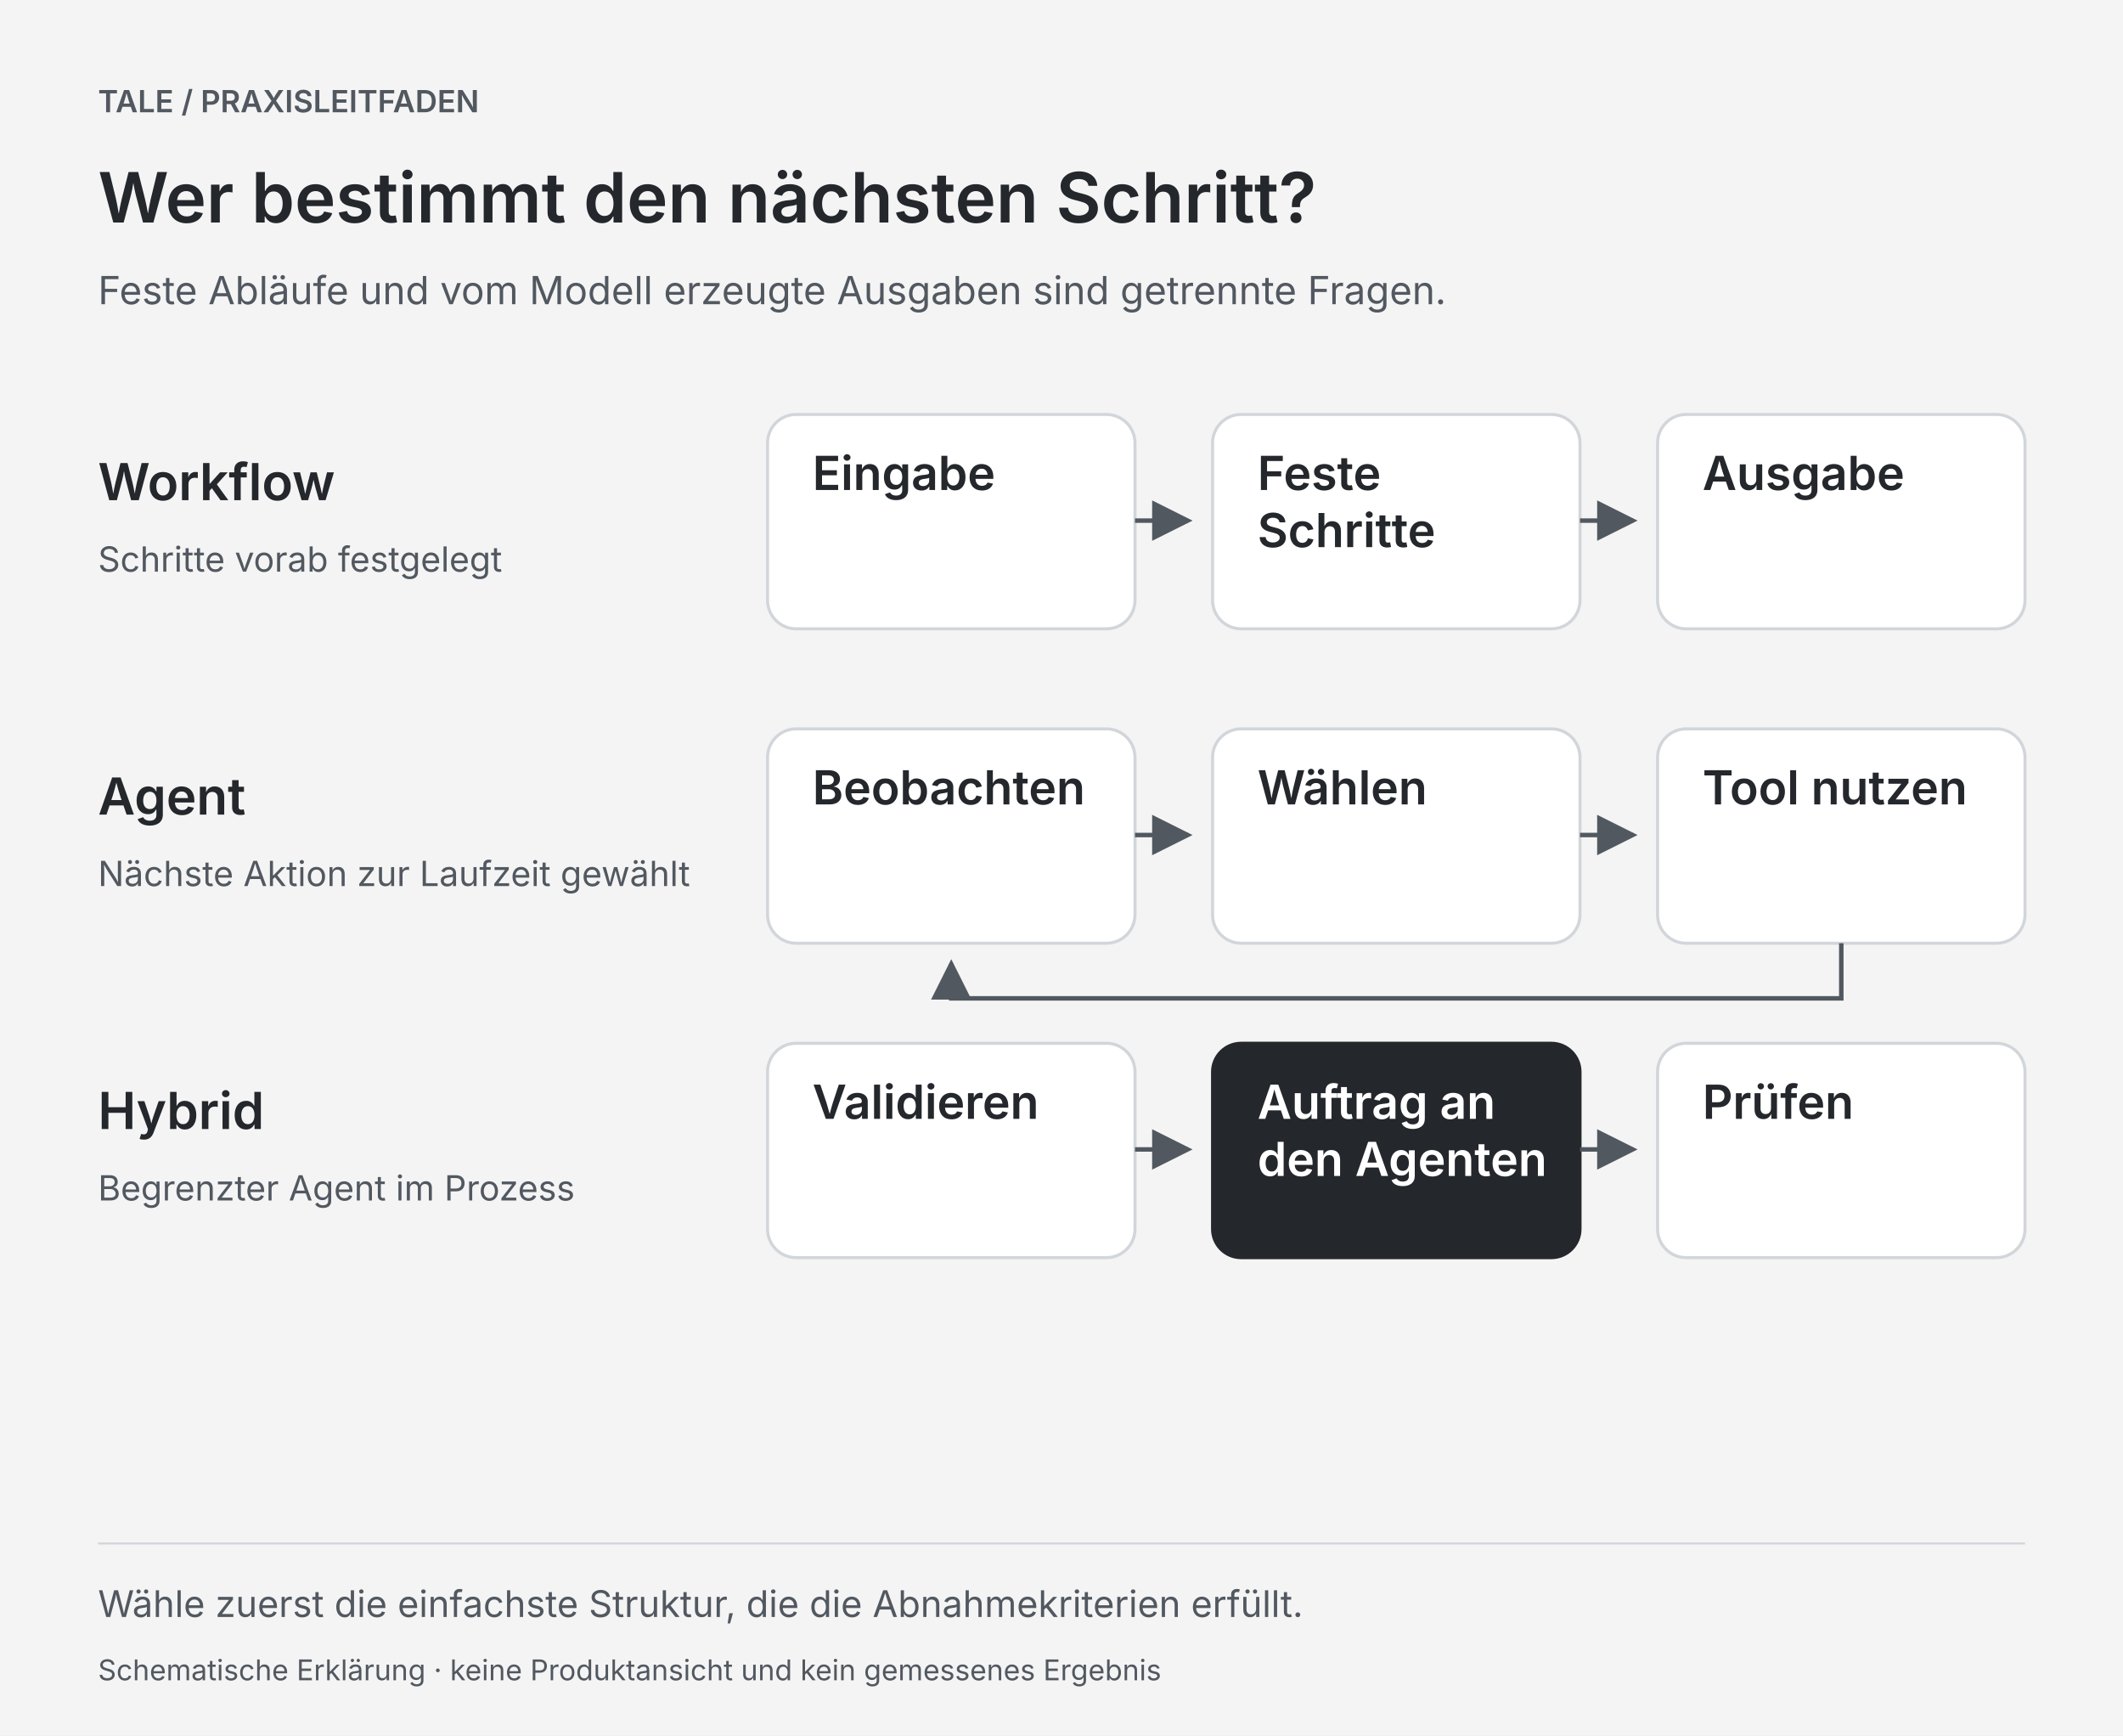
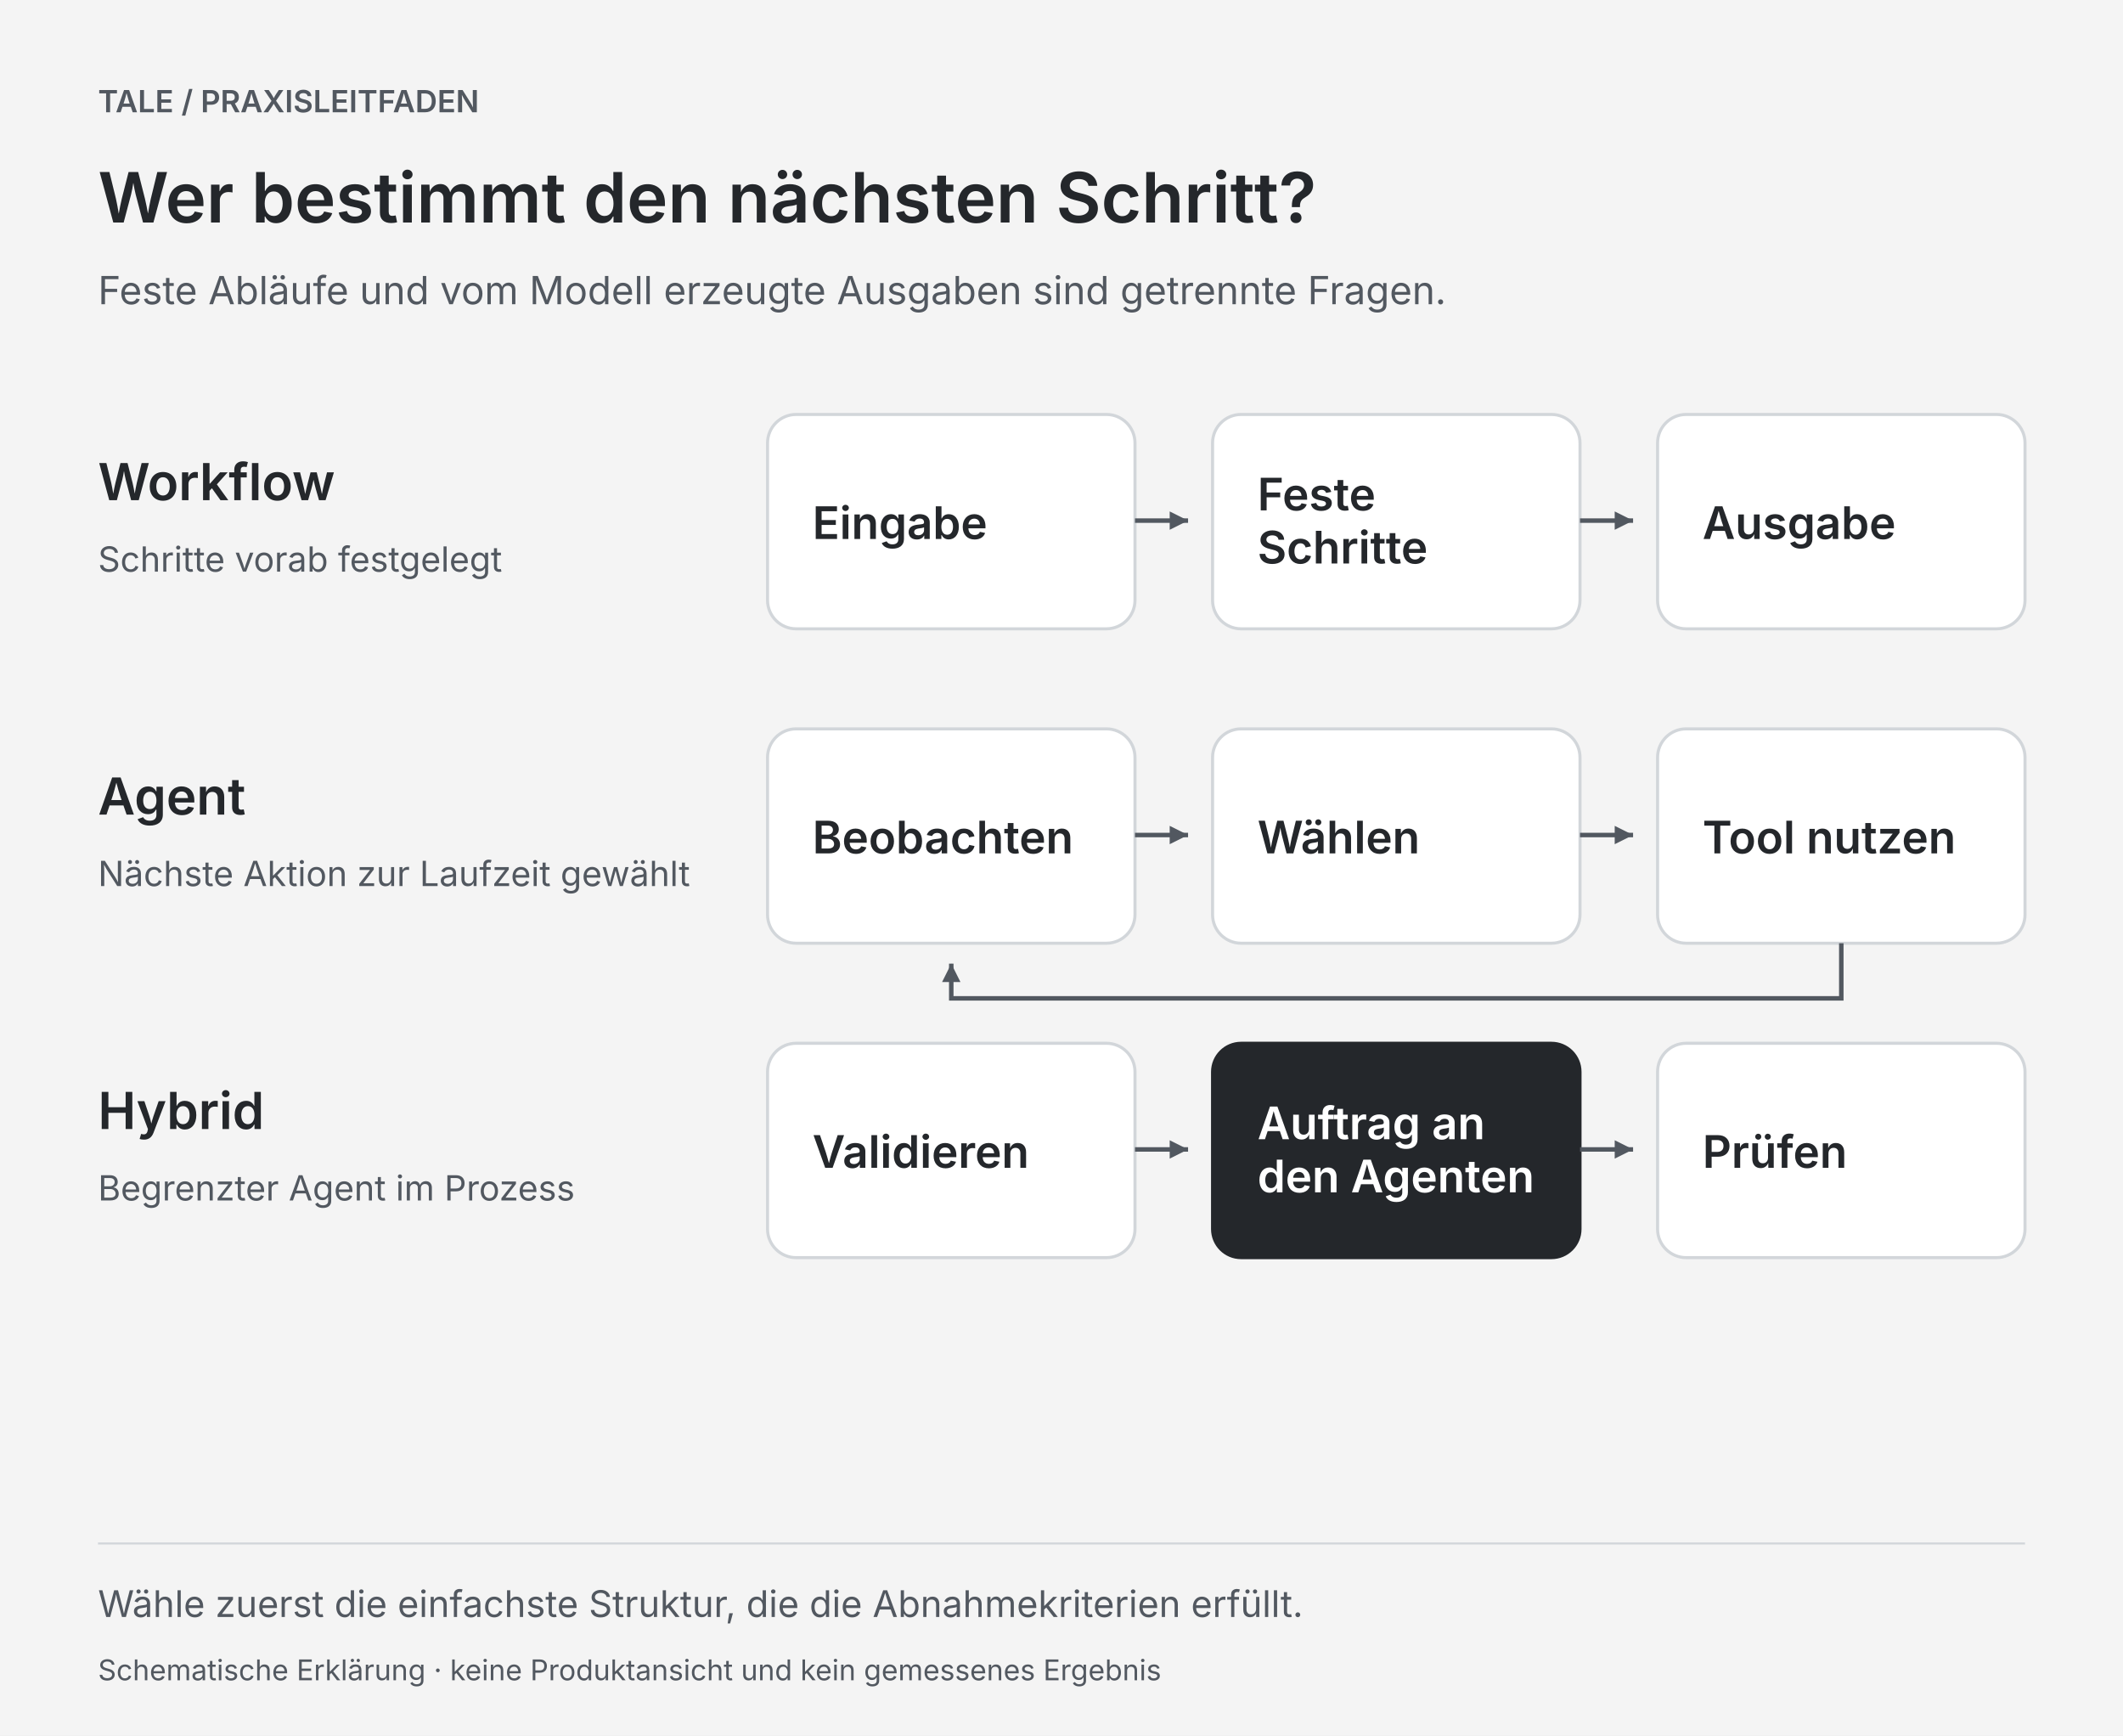
<svg xmlns="http://www.w3.org/2000/svg" lang="de" viewBox="0 0 1040 850" role="img" aria-labelledby="title desc">
  <defs>
-     <marker id="arrow" markerWidth="9" markerHeight="9" refX="8" refY="4.5" orient="auto">
+     <marker id="arrow" markerWidth="9" markerHeight="9" refX="9" refY="4.5" orient="auto" markerUnits="userSpaceOnUse">
      <path d="M0 0 L9 4.5 L0 9" fill="#525860" />
    </marker>
  </defs>
  <rect width="1040" height="850" fill="#f4f4f4" />
  <text x="48" y="55" font-family="Inter,Arial,sans-serif" font-size="15" fill="#525860" font-weight="600">TALE  /  PRAXISLEITFADEN</text>
  <text x="48" y="109" font-family="Inter,Arial,sans-serif" font-size="34" fill="#24272b" font-weight="600">Wer bestimmt den nächsten Schritt?</text>
  <text x="48" y="149" font-family="Inter,Arial,sans-serif" font-size="19" fill="#525860" font-weight="400">Feste Abläufe und vom Modell erzeugte Ausgaben sind getrennte Fragen.</text>
  <text x="48" y="245" font-family="Inter,Arial,sans-serif" font-size="25" fill="#24272b" font-weight="600">Workflow</text>
  <text x="48" y="280" font-family="Inter,Arial,sans-serif" font-size="17" fill="#525860" font-weight="400">Schritte vorab festgelegt</text>
  <text x="48" y="399" font-family="Inter,Arial,sans-serif" font-size="25" fill="#24272b" font-weight="600">Agent</text>
  <text x="48" y="434" font-family="Inter,Arial,sans-serif" font-size="17" fill="#525860" font-weight="400">Nächste Aktion zur Laufzeit gewählt</text>
  <text x="48" y="553" font-family="Inter,Arial,sans-serif" font-size="25" fill="#24272b" font-weight="600">Hybrid</text>
  <text x="48" y="588" font-family="Inter,Arial,sans-serif" font-size="17" fill="#525860" font-weight="400">Begrenzter Agent im Prozess</text>
  <rect x="376" y="203" width="180" height="105" rx="14" fill="white" stroke="#d2d6da" stroke-width="1.5" />
-   <text x="398" y="240" font-family="Inter,Arial,sans-serif" font-size="23" fill="#24272b" font-weight="600">Eingabe</text>
+   <text x="398" y="264" font-family="Inter,Arial,sans-serif" font-size="22" fill="#24272b" font-weight="600">Eingabe</text>
  <rect x="594" y="203" width="180" height="105" rx="14" fill="white" stroke="#d2d6da" stroke-width="1.5" />
-   <text x="616" y="240" font-family="Inter,Arial,sans-serif" font-size="23" fill="#24272b" font-weight="600">
+   <text x="616" y="250" font-family="Inter,Arial,sans-serif" font-size="22" fill="#24272b" font-weight="600">
    <tspan x="616" dy="0">Feste</tspan>
-     <tspan x="616" dy="28">Schritte</tspan>
+     <tspan x="616" dy="26">Schritte</tspan>
  </text>
  <rect x="812" y="203" width="180" height="105" rx="14" fill="white" stroke="#d2d6da" stroke-width="1.5" />
-   <text x="834" y="240" font-family="Inter,Arial,sans-serif" font-size="23" fill="#24272b" font-weight="600">Ausgabe</text>
+   <text x="834" y="264" font-family="Inter,Arial,sans-serif" font-size="22" fill="#24272b" font-weight="600">Ausgabe</text>
  <path d="M556 255 L582 255" fill="none" stroke="#525860" stroke-width="2.2" marker-end="url(#arrow)" />
  <path d="M774 255 L800 255" fill="none" stroke="#525860" stroke-width="2.2" marker-end="url(#arrow)" />
  <rect x="376" y="357" width="180" height="105" rx="14" fill="white" stroke="#d2d6da" stroke-width="1.5" />
-   <text x="398" y="394" font-family="Inter,Arial,sans-serif" font-size="23" fill="#24272b" font-weight="600">Beobachten</text>
+   <text x="398" y="418" font-family="Inter,Arial,sans-serif" font-size="22" fill="#24272b" font-weight="600">Beobachten</text>
  <rect x="594" y="357" width="180" height="105" rx="14" fill="white" stroke="#d2d6da" stroke-width="1.5" />
-   <text x="616" y="394" font-family="Inter,Arial,sans-serif" font-size="23" fill="#24272b" font-weight="600">Wählen</text>
+   <text x="616" y="418" font-family="Inter,Arial,sans-serif" font-size="22" fill="#24272b" font-weight="600">Wählen</text>
  <rect x="812" y="357" width="180" height="105" rx="14" fill="white" stroke="#d2d6da" stroke-width="1.5" />
-   <text x="834" y="394" font-family="Inter,Arial,sans-serif" font-size="23" fill="#24272b" font-weight="600">Tool nutzen</text>
+   <text x="834" y="418" font-family="Inter,Arial,sans-serif" font-size="22" fill="#24272b" font-weight="600">Tool nutzen</text>
  <path d="M556 409 L582 409" fill="none" stroke="#525860" stroke-width="2.2" marker-end="url(#arrow)" />
  <path d="M774 409 L800 409" fill="none" stroke="#525860" stroke-width="2.2" marker-end="url(#arrow)" />
  <path d="M902 462 V489 H466 V472" fill="none" stroke="#525860" stroke-width="2.2" marker-end="url(#arrow)" />
  <rect x="376" y="511" width="180" height="105" rx="14" fill="white" stroke="#d2d6da" stroke-width="1.5" />
-   <text x="398" y="548" font-family="Inter,Arial,sans-serif" font-size="23" fill="#24272b" font-weight="600">Validieren</text>
+   <text x="398" y="572" font-family="Inter,Arial,sans-serif" font-size="22" fill="#24272b" font-weight="600">Validieren</text>
  <rect x="594" y="511" width="180" height="105" rx="14" fill="#24272b" stroke="#24272b" stroke-width="1.5" />
-   <text x="616" y="548" font-family="Inter,Arial,sans-serif" font-size="23" fill="white" font-weight="600">
+   <text x="616" y="558" font-family="Inter,Arial,sans-serif" font-size="22" fill="white" font-weight="600">
    <tspan x="616" dy="0">Auftrag an</tspan>
-     <tspan x="616" dy="28">den Agenten</tspan>
+     <tspan x="616" dy="26">den Agenten</tspan>
  </text>
  <rect x="812" y="511" width="180" height="105" rx="14" fill="white" stroke="#d2d6da" stroke-width="1.5" />
-   <text x="834" y="548" font-family="Inter,Arial,sans-serif" font-size="23" fill="#24272b" font-weight="600">Prüfen</text>
+   <text x="834" y="572" font-family="Inter,Arial,sans-serif" font-size="22" fill="#24272b" font-weight="600">Prüfen</text>
  <path d="M556 563 L582 563" fill="none" stroke="#525860" stroke-width="2.2" marker-end="url(#arrow)" />
  <path d="M774 563 L800 563" fill="none" stroke="#525860" stroke-width="2.2" marker-end="url(#arrow)" />
  <path d="M48 756 H992" stroke="#d2d6da" />
  <text x="48" y="792" font-family="Inter,Arial,sans-serif" font-size="18" fill="#525860" font-weight="400">Wähle zuerst die einfachste Struktur, die die Abnahmekriterien erfüllt.</text>
  <text x="48" y="823" font-family="Inter,Arial,sans-serif" font-size="14" fill="#525860" font-weight="400">Schematische Erklärung · keine Produktansicht und kein gemessenes Ergebnis</text>
</svg>
